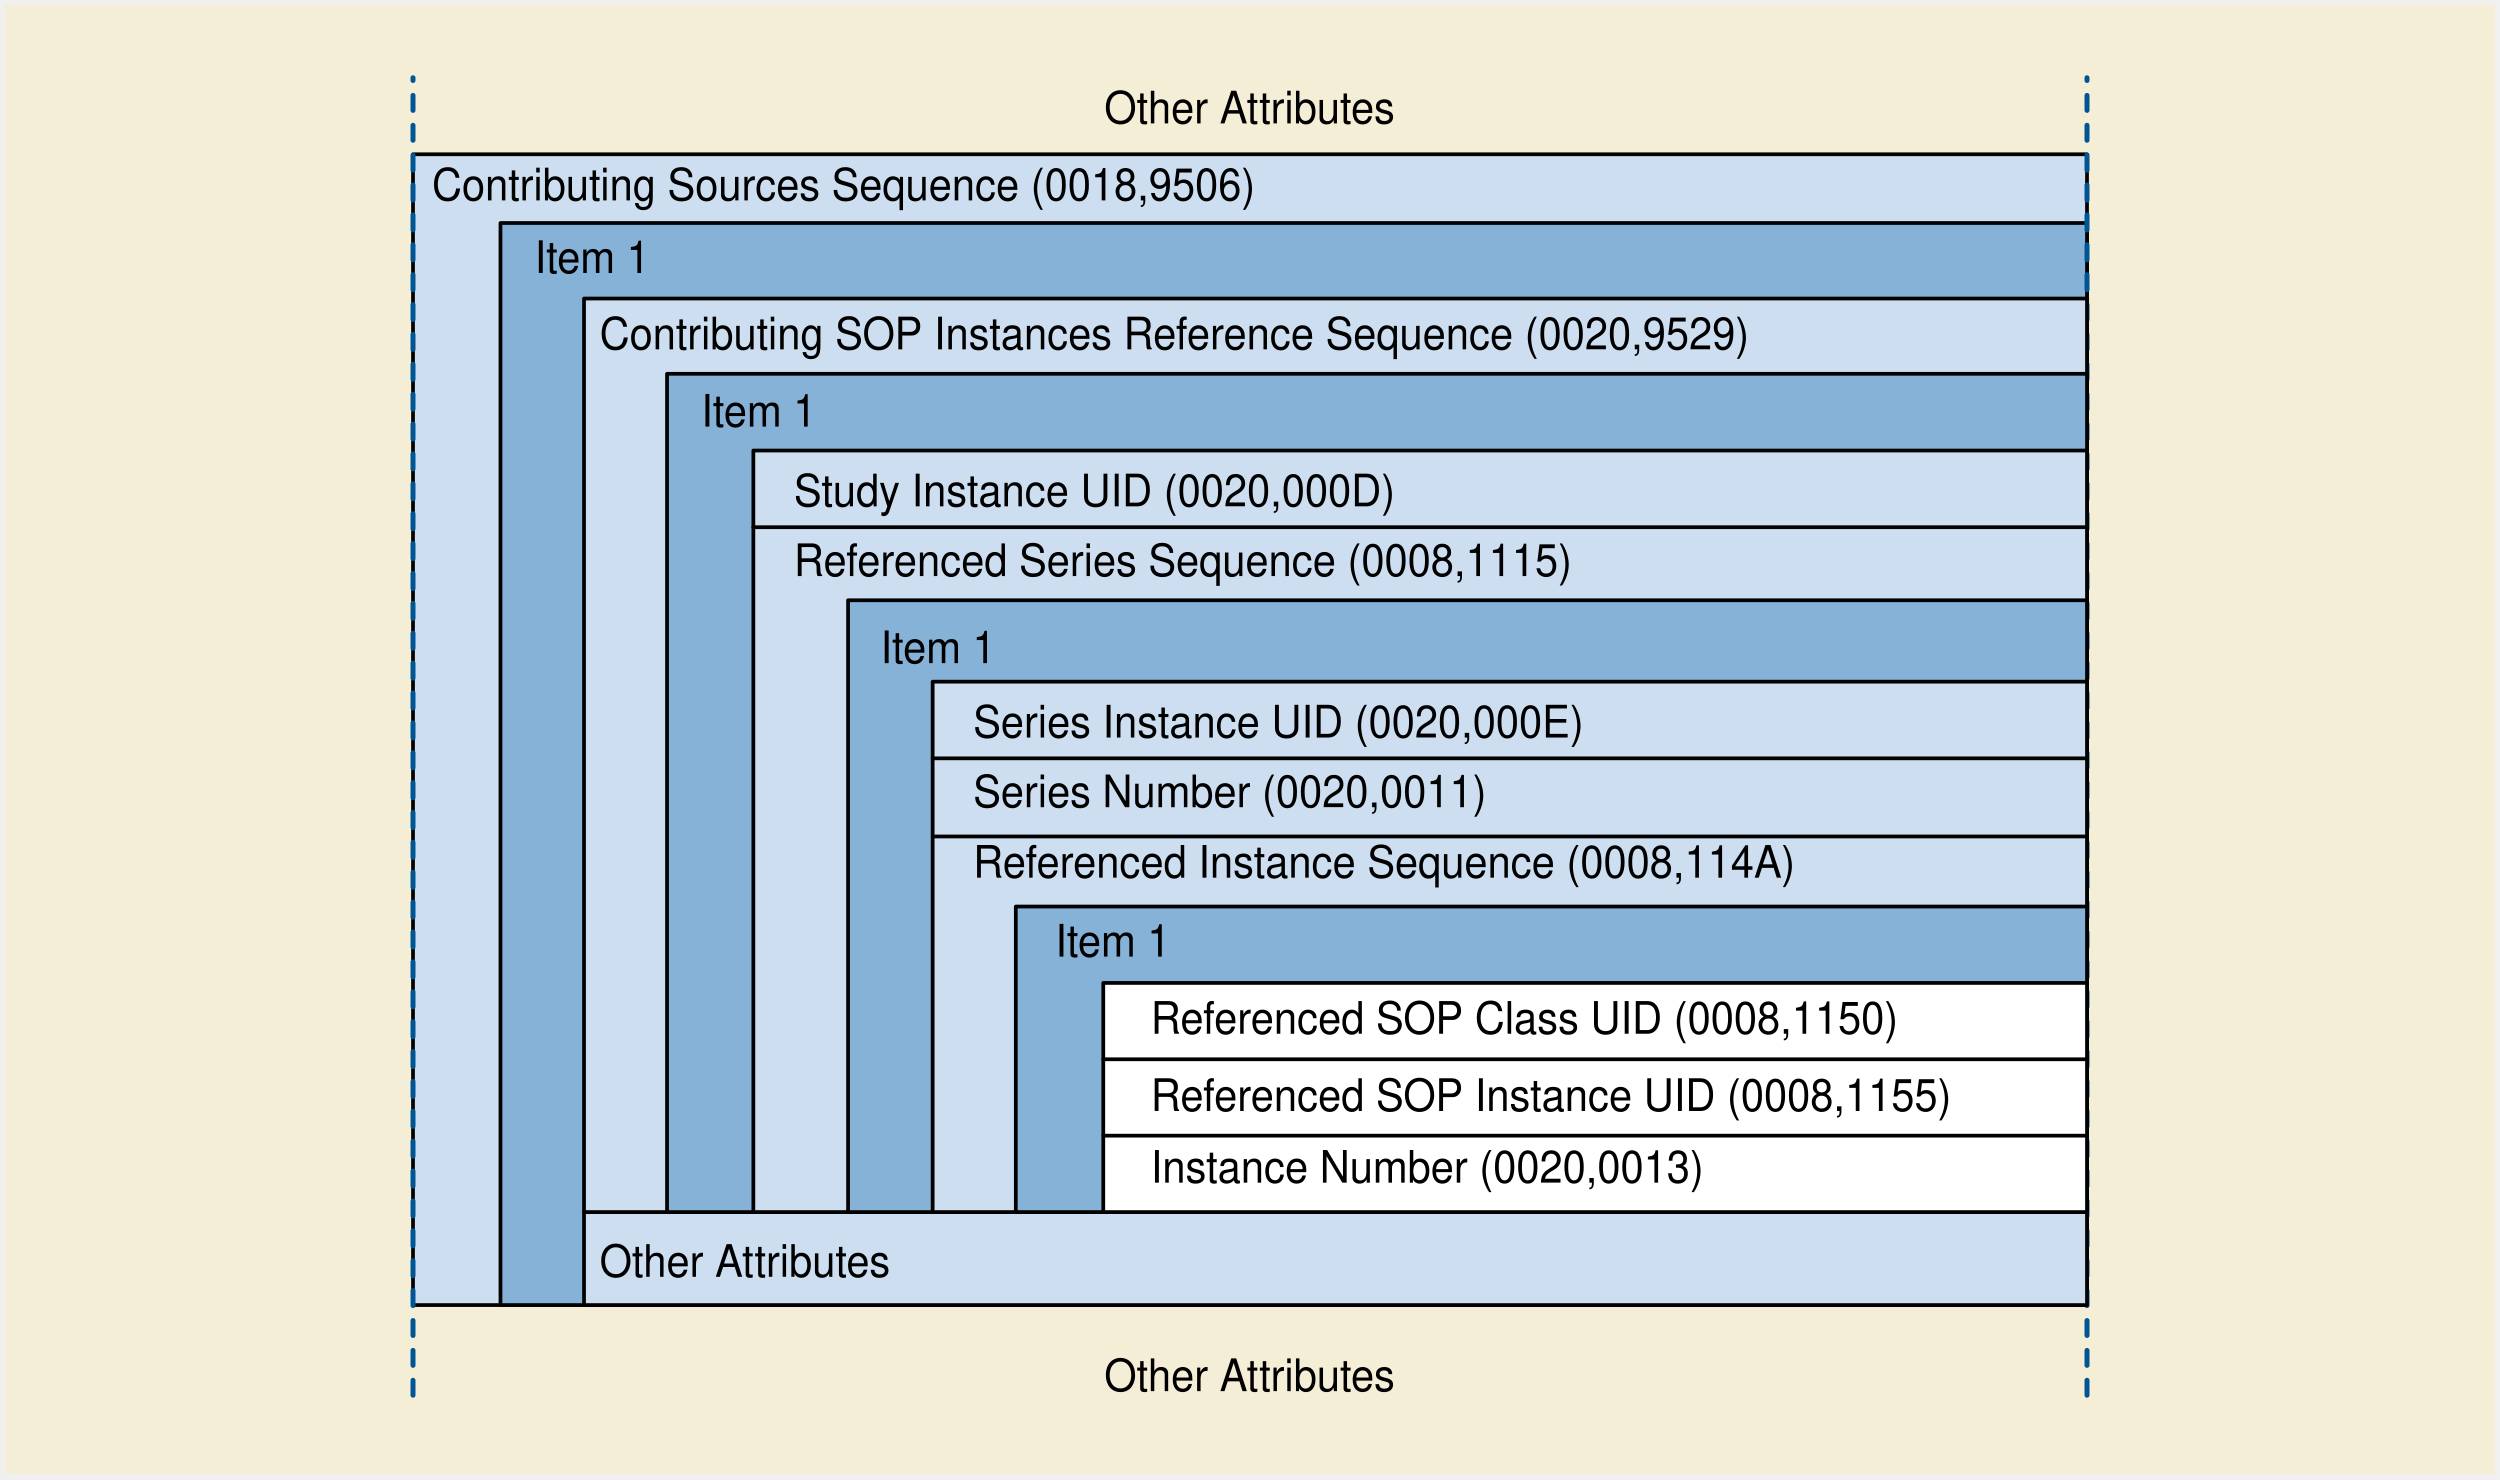
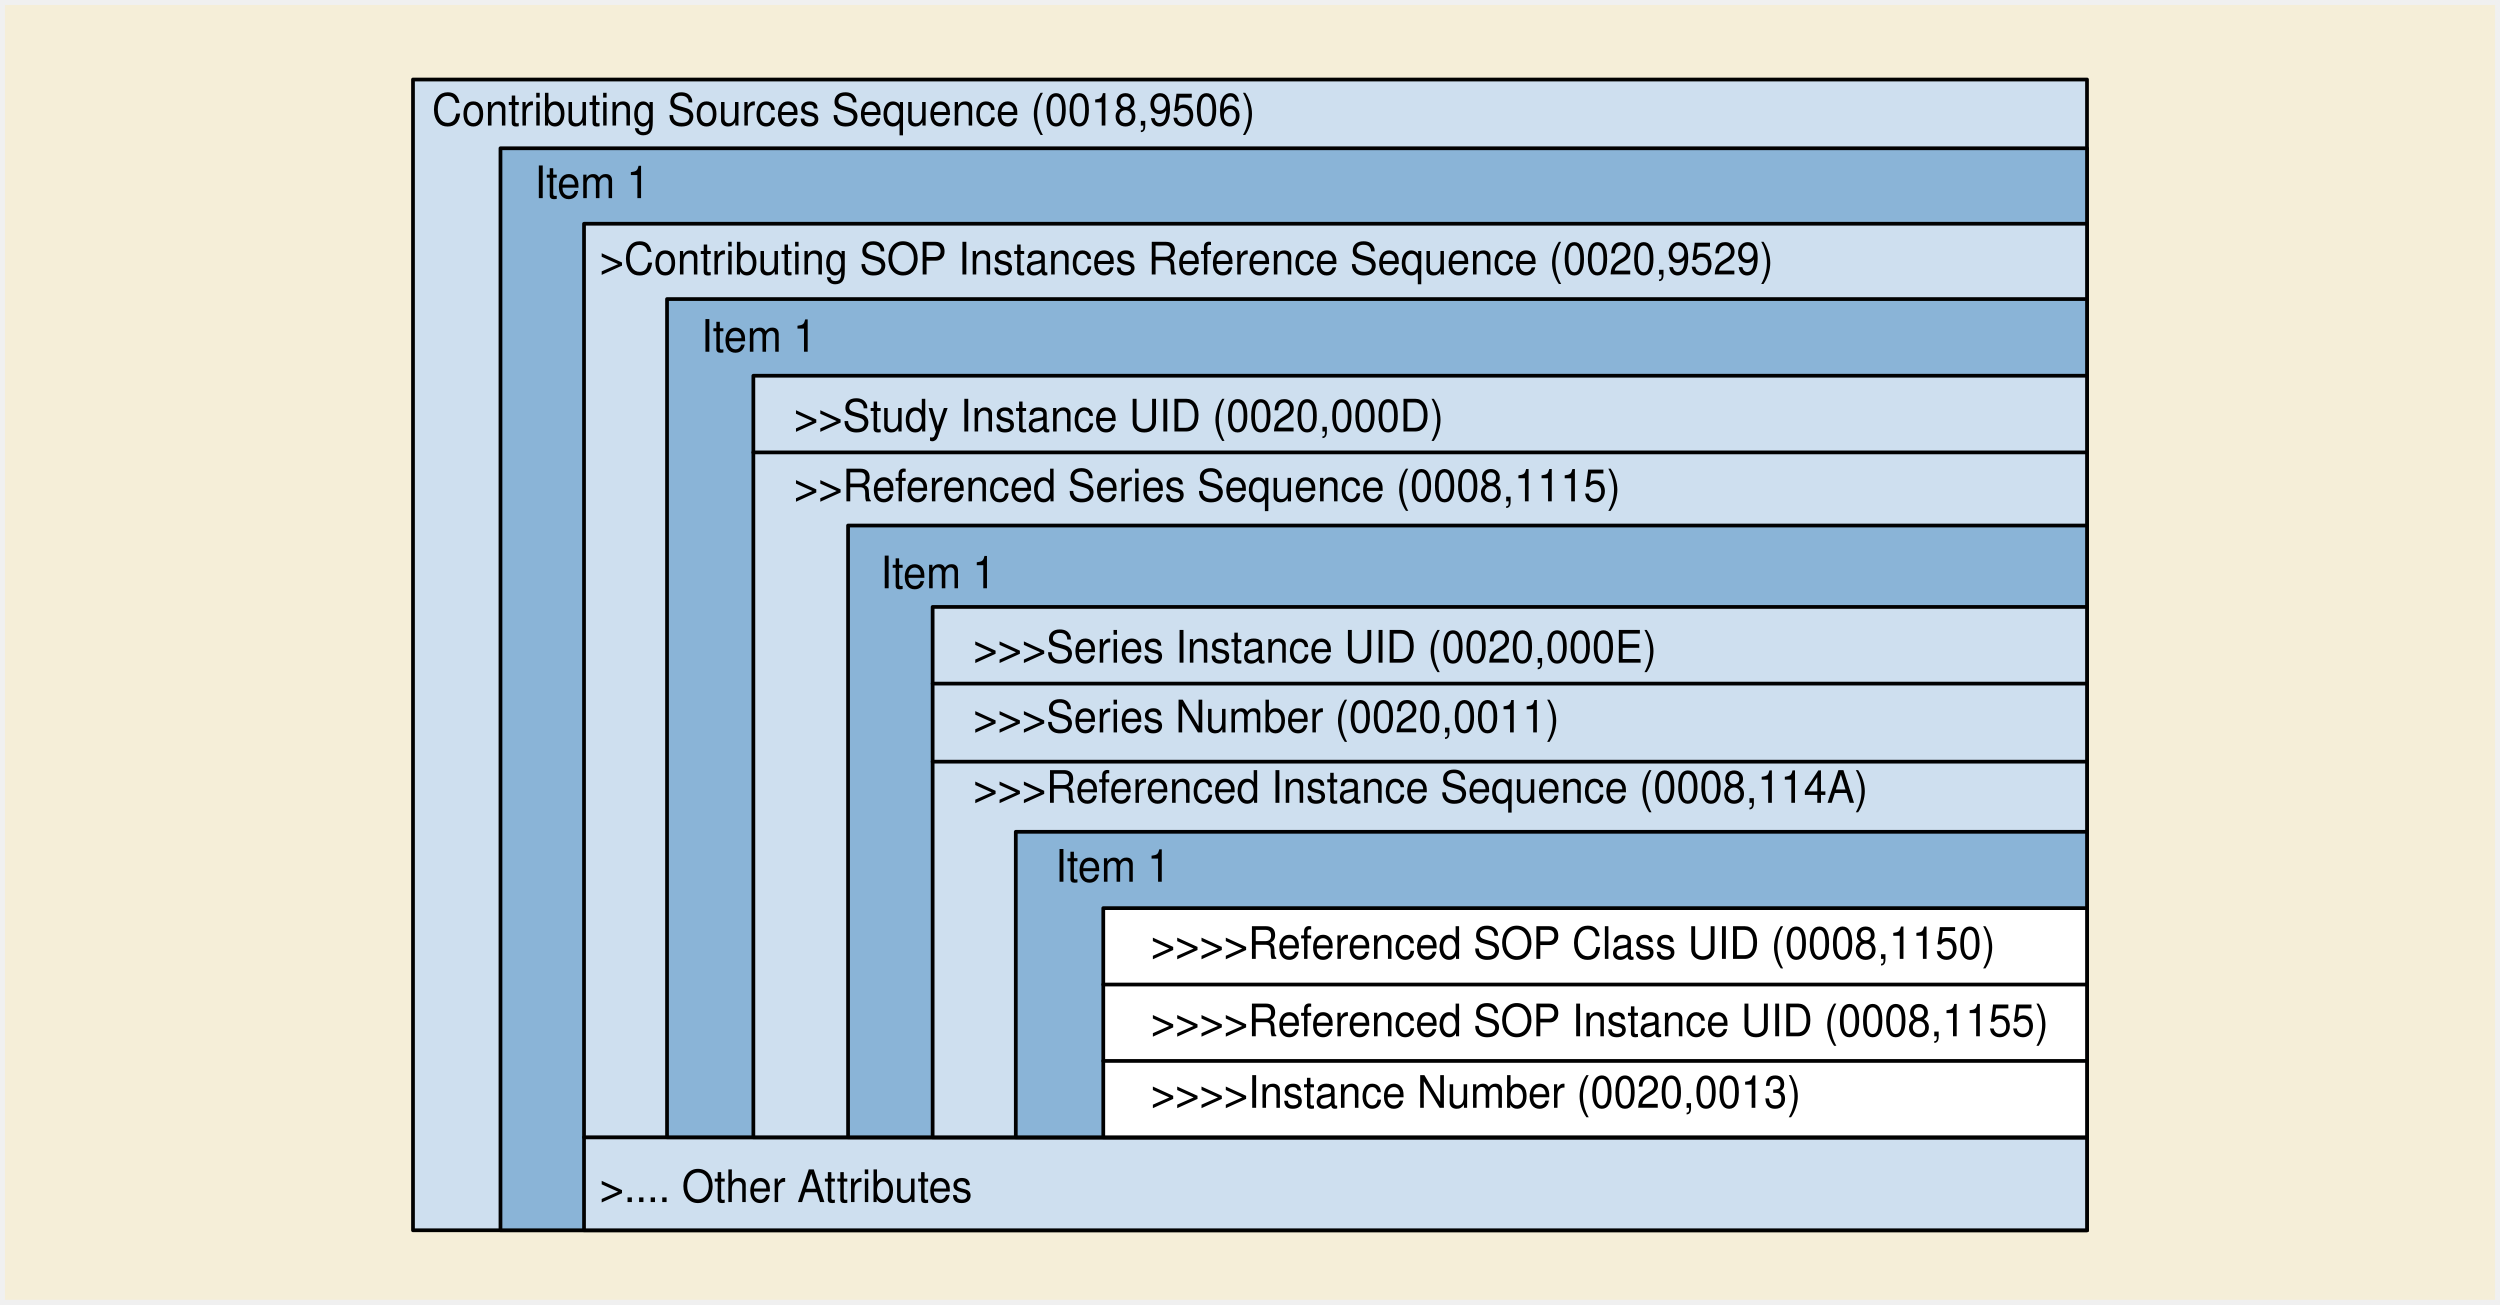
- <svg xmlns="http://www.w3.org/2000/svg" version="1.1" id="Layer_1" x="0px" y="0px" width="502px" height="297px" viewBox="0 0 502 297" enable-background="new 0 0 502 297" xml:space="preserve">
+ <svg xmlns="http://www.w3.org/2000/svg" version="1.1" id="Layer_1" x="0px" y="0px" width="502px" height="262px" viewBox="0 0 502 262" enable-background="new 0 0 502 262" xml:space="preserve">
  <defs>
    <style type="text/css">
	text {
	  font-family: Helvetica, Verdana, ArialUnicodeMS, san-serif
	}
	</style>
  </defs>
  <g>
   </g>
  <g>
-     <rect x="1" y="1" fill="#F5EED6" width="500" height="295" />
+     <rect x="1" y="1" fill="#F5EED8" width="500" height="260" />
    <g>
-       <rect x="82.931" y="30.976" fill="#CCDEF0" stroke="#010101" stroke-width="0.75" stroke-linecap="round" stroke-linejoin="round" stroke-miterlimit="1" width="336.14" height="231.079" />
-       <rect x="100.496" y="44.783" fill="#86B2D8" stroke="#010101" stroke-width="0.75" stroke-linecap="round" stroke-linejoin="round" stroke-miterlimit="1" width="318.574" height="217.271" />
-       <line fill="#4F8ABE" stroke="#005695" stroke-linecap="round" stroke-linejoin="round" stroke-miterlimit="1" stroke-dasharray="3" x1="419.07" y1="280.162" x2="419.07" y2="15.611" />
-       <line fill="#4F8ABE" stroke="#005695" stroke-linecap="round" stroke-linejoin="round" stroke-miterlimit="1" stroke-dasharray="3" x1="82.931" y1="280.162" x2="82.931" y2="15.611" />
-       <rect x="117.273" y="243.379" fill="#CCDEF0" stroke="#010101" stroke-width="0.75" stroke-linecap="round" stroke-linejoin="round" stroke-miterlimit="1" width="301.797" height="18.676" />
-       <rect x="120.401" y="249.945" fill="none" width="65.313" height="8.51" />
-       <text transform="matrix(0.9288 0 0 1 120.4009 256.3877)" font-size="9">Other Attributes</text>
-       <rect x="192.344" y="272.879" fill="none" width="117.313" height="8.51" />
-       <text transform="matrix(0.9288 0 0 1 221.73 279.334)" font-size="9">Other Attributes</text>
-       <rect x="214.844" y="18.343" fill="none" width="72.313" height="8.51" />
-       <text transform="matrix(0.9288 0 0 1 221.7305 24.7842)" font-size="9">Other Attributes</text>
-       <rect x="86.735" y="33.803" fill="none" width="205.155" height="8.51" />
-       <text transform="matrix(0.9288 0 0 1 86.7349 40.2344)" font-size="9">Contributing Sources Sequence (0018,9506) </text>
-       <rect x="117.273" y="59.943" fill="#CCDEF0" stroke="#010101" stroke-width="0.75" stroke-linecap="round" stroke-linejoin="round" stroke-miterlimit="1" width="301.797" height="183.436" />
-       <rect x="107.356" y="48.395" fill="none" width="198.932" height="8.51" />
-       <text transform="matrix(0.9288 0 0 1 107.3555 54.8242)" font-size="9">Item 1</text>
-       <rect x="120.401" y="63.721" fill="none" width="282.845" height="8.51" />
-       <text transform="matrix(0.9288 0 0 1 120.4009 70.1509)" font-size="9">Contributing SOP Instances Reference Sequence (0020,9529)</text>
-       <rect x="133.94" y="75.064" fill="#86B2D8" stroke="#010101" stroke-width="0.75" stroke-linecap="round" stroke-linejoin="round" stroke-miterlimit="1" width="285.13" height="168.314" />
-       <rect x="140.812" y="79.227" fill="none" width="123.965" height="8.51" />
-       <text transform="matrix(0.9288 0 0 1 140.8125 85.6616)" font-size="9">Item 1</text>
-       <rect x="151.273" y="90.465" fill="#CCDEF0" stroke="#010101" stroke-width="0.75" stroke-linecap="round" stroke-linejoin="round" stroke-miterlimit="1" width="267.797" height="152.914" />
-       <line fill="#CCDEF0" stroke="#010101" stroke-width="0.75" stroke-linecap="round" stroke-linejoin="round" stroke-miterlimit="1" x1="151.273" y1="105.855" x2="419.07" y2="105.855" />
-       <rect x="159.413" y="95.242" fill="none" width="148.631" height="8.51" />
-       <text transform="matrix(0.9288 0 0 1 159.4126 101.6724)" font-size="9">Study Instance UID (0020,000D)</text>
-       <rect x="159.413" y="109.242" fill="none" width="162.798" height="8.51" />
-       <text transform="matrix(0.9288 0 0 1 159.4126 115.6724)" font-size="9">Referenced Series Sequence (0008,1115)</text>
-       <rect x="170.293" y="120.538" fill="#86B2D8" stroke="#010101" stroke-width="0.75" stroke-linecap="round" stroke-linejoin="round" stroke-miterlimit="1" width="248.777" height="122.841" />
-       <rect x="176.812" y="126.727" fill="none" width="123.965" height="8.511" />
-       <text transform="matrix(0.9288 0 0 1 176.8125 133.1616)" font-size="9">Item 1</text>
-       <rect x="187.273" y="136.885" fill="#CCDEF0" stroke="#010101" stroke-width="0.75" stroke-linecap="round" stroke-linejoin="round" stroke-miterlimit="1" width="231.797" height="106.494" />
-       <line fill="#CCDEF0" stroke="#010101" stroke-width="0.75" stroke-linecap="round" stroke-linejoin="round" stroke-miterlimit="1" x1="187.273" y1="152.274" x2="419.07" y2="152.274" />
-       <line fill="#CCDEF0" stroke="#010101" stroke-width="0.75" stroke-linecap="round" stroke-linejoin="round" stroke-miterlimit="1" x1="187.273" y1="167.957" x2="419.07" y2="167.957" />
-       <rect x="195.413" y="141.662" fill="none" width="148.631" height="8.51" />
-       <text transform="matrix(0.9288 0 0 1 195.4126 148.0923)" font-size="9">Series Instance UID (0020,000E)</text>
-       <rect x="195.413" y="155.662" fill="none" width="162.798" height="8.51" />
-       <text transform="matrix(0.9288 0 0 1 195.4126 162.0918)" font-size="9">Series Number (0020,0011)</text>
-       <rect x="195.413" y="169.801" fill="none" width="194.798" height="8.51" />
-       <text transform="matrix(0.9288 0 0 1 195.4126 176.2324)" font-size="9">Referenced Instance Sequence (0008,114A)</text>
-       <rect x="203.973" y="182.037" fill="#86B2D8" stroke="#010101" stroke-width="0.75" stroke-linecap="round" stroke-linejoin="round" stroke-miterlimit="1" width="215.098" height="61.342" />
-       <rect x="211.913" y="185.648" fill="none" width="198.933" height="8.512" />
-       <text transform="matrix(0.9288 0 0 1 211.9126 192.0801)" font-size="9">Item 1</text>
-       <rect x="221.537" y="197.369" fill="#FFFFFF" stroke="#010101" stroke-width="0.75" stroke-linecap="round" stroke-linejoin="round" stroke-miterlimit="1" width="197.533" height="46.01" />
-       <line fill="#FFFFFF" stroke="#010101" stroke-width="0.75" stroke-linecap="round" stroke-linejoin="round" stroke-miterlimit="1" x1="221.537" y1="228.043" x2="419.07" y2="228.043" />
-       <line fill="#FFFFFF" stroke="#010101" stroke-width="0.75" stroke-linecap="round" stroke-linejoin="round" stroke-miterlimit="1" x1="221.537" y1="212.705" x2="419.07" y2="212.705" />
-       <rect x="231.078" y="201.146" fill="none" width="176.344" height="8.512" />
-       <text transform="matrix(0.9288 0 0 1 231.0781 207.5781)" font-size="9">Referenced SOP Class UID (0008,1150)</text>
-       <rect x="231.078" y="216.654" fill="none" width="176.775" height="8.51" />
-       <text transform="matrix(0.9288 0 0 1 231.0781 223.084)" font-size="9">Referenced SOP Instance UID (0008,1155)</text>
-       <rect x="231.078" y="231.045" fill="none" width="176.775" height="8.51" />
-       <text transform="matrix(0.9288 0 0 1 231.0781 237.4766)" font-size="9">Instance Number (0020,0013)</text>
+       <rect x="82.93" y="15.964" fill="#CEDFEF" stroke="#010101" stroke-width="0.75" stroke-linecap="round" stroke-linejoin="round" stroke-miterlimit="1" width="336.14" height="231.079" />
+       <rect x="100.496" y="29.771" fill="#8AB4D7" stroke="#010101" stroke-width="0.75" stroke-linecap="round" stroke-linejoin="round" stroke-miterlimit="1" width="318.575" height="217.271" />
+       <rect x="117.273" y="228.367" fill="#CEDFEF" stroke="#010101" stroke-width="0.75" stroke-linecap="round" stroke-linejoin="round" stroke-miterlimit="1" width="301.797" height="18.676" />
+       <rect x="120.4" y="234.934" fill="none" width="86.421" height="8.51" />
+       <text transform="matrix(0.9288 0 0 1 120.4004 241.376)" font-size="9">&gt;.... Other Attributes</text>
+       <rect x="86.734" y="18.792" fill="none" width="205.154" height="8.51" />
+       <text transform="matrix(0.9288 0 0 1 86.7344 25.2017)" font-size="9">Contributing Sources Sequence (0018,9506) </text>
+       <rect x="117.273" y="44.932" fill="#CEDFEF" stroke="#010101" stroke-width="0.75" stroke-linecap="round" stroke-linejoin="round" stroke-miterlimit="1" width="301.797" height="183.436" />
+       <rect x="107.355" y="33.383" fill="none" width="198.932" height="8.51" />
+       <text transform="matrix(0.9288 0 0 1 107.355 39.7915)" font-size="9">Item 1</text>
+       <rect x="120.4" y="48.709" fill="none" width="282.846" height="8.51" />
+       <text transform="matrix(0.9288 0 0 1 120.4004 55.1182)" font-size="9">&gt;Contributing SOP Instances Reference Sequence (0020,9529)</text>
+       <rect x="133.94" y="60.053" fill="#8AB4D7" stroke="#010101" stroke-width="0.75" stroke-linecap="round" stroke-linejoin="round" stroke-miterlimit="1" width="285.13" height="168.314" />
+       <rect x="140.812" y="64.215" fill="none" width="123.965" height="8.51" />
+       <text transform="matrix(0.9288 0 0 1 140.812 70.6289)" font-size="9">Item 1</text>
+       <rect x="151.273" y="75.453" fill="#CEDFEF" stroke="#010101" stroke-width="0.75" stroke-linecap="round" stroke-linejoin="round" stroke-miterlimit="1" width="267.797" height="152.914" />
+       <line fill="#CEDFEF" stroke="#010101" stroke-width="0.75" stroke-linecap="round" stroke-linejoin="round" stroke-miterlimit="1" x1="151.273" y1="90.844" x2="419.07" y2="90.844" />
+       <rect x="159.412" y="80.23" fill="none" width="148.631" height="8.51" />
+       <text transform="matrix(0.9288 0 0 1 159.4121 86.6396)" font-size="9">&gt;&gt;Study Instance UID (0020,000D)</text>
+       <rect x="159.412" y="94.23" fill="none" width="169.889" height="8.51" />
+       <text transform="matrix(0.9288 0 0 1 159.4121 100.6719)" font-size="9">&gt;&gt;Referenced Series Sequence (0008,1115)</text>
+       <rect x="170.292" y="105.526" fill="#8AB4D7" stroke="#010101" stroke-width="0.75" stroke-linecap="round" stroke-linejoin="round" stroke-miterlimit="1" width="248.778" height="122.841" />
+       <rect x="176.812" y="111.715" fill="none" width="123.965" height="8.511" />
+       <text transform="matrix(0.9288 0 0 1 176.812 118.1289)" font-size="9">Item 1</text>
+       <rect x="187.273" y="121.873" fill="#CEDFEF" stroke="#010101" stroke-width="0.75" stroke-linecap="round" stroke-linejoin="round" stroke-miterlimit="1" width="231.797" height="106.494" />
+       <line fill="#CEDFEF" stroke="#010101" stroke-width="0.75" stroke-linecap="round" stroke-linejoin="round" stroke-miterlimit="1" x1="187.273" y1="137.263" x2="419.07" y2="137.263" />
+       <line fill="#CEDFEF" stroke="#010101" stroke-width="0.75" stroke-linecap="round" stroke-linejoin="round" stroke-miterlimit="1" x1="187.273" y1="152.945" x2="419.07" y2="152.945" />
+       <rect x="195.413" y="126.65" fill="none" width="148.63" height="8.51" />
+       <text transform="matrix(0.9288 0 0 1 195.4121 133.0596)" font-size="9">&gt;&gt;&gt;Series Instance UID (0020,000E)</text>
+       <rect x="195.413" y="140.65" fill="none" width="162.798" height="8.51" />
+       <text transform="matrix(0.9288 0 0 1 195.4121 147.0596)" font-size="9">&gt;&gt;&gt;Series Number (0020,0011)</text>
+       <rect x="195.413" y="154.789" fill="none" width="194.798" height="8.51" />
+       <text transform="matrix(0.9288 0 0 1 195.4121 161.1992)" font-size="9">&gt;&gt;&gt;Referenced Instance Sequence (0008,114A)</text>
+       <rect x="203.972" y="167.025" fill="#8AB4D7" stroke="#010101" stroke-width="0.75" stroke-linecap="round" stroke-linejoin="round" stroke-miterlimit="1" width="215.098" height="61.342" />
+       <rect x="211.913" y="170.637" fill="none" width="198.933" height="8.512" />
+       <text transform="matrix(0.9288 0 0 1 211.9121 177.0469)" font-size="9">Item 1</text>
+       <rect x="221.537" y="182.357" fill="#FFFFFF" stroke="#010101" stroke-width="0.75" stroke-linecap="round" stroke-linejoin="round" stroke-miterlimit="1" width="197.534" height="46.01" />
+       <line fill="#FFFFFF" stroke="#010101" stroke-width="0.75" stroke-linecap="round" stroke-linejoin="round" stroke-miterlimit="1" x1="221.537" y1="213.031" x2="419.07" y2="213.031" />
+       <line fill="#FFFFFF" stroke="#010101" stroke-width="0.75" stroke-linecap="round" stroke-linejoin="round" stroke-miterlimit="1" x1="221.537" y1="197.693" x2="419.07" y2="197.693" />
+       <rect x="231.078" y="186.135" fill="none" width="176.344" height="8.512" />
+       <text transform="matrix(0.9288 0 0 1 231.0776 192.5449)" font-size="9">&gt;&gt;&gt;&gt;Referenced SOP Class UID (0008,1150)</text>
+       <rect x="231.078" y="201.643" fill="none" width="183.557" height="8.51" />
+       <text transform="matrix(0.9288 0 0 1 231.0776 208.084)" font-size="9">&gt;&gt;&gt;&gt;Referenced SOP Instance UID (0008,1155)</text>
+       <rect x="231.078" y="216.033" fill="none" width="176.776" height="8.51" />
+       <text transform="matrix(0.9288 0 0 1 231.0776 222.4434)" font-size="9">&gt;&gt;&gt;&gt;Instance Number (0020,0013)</text>
    </g>
  </g>
</svg>
